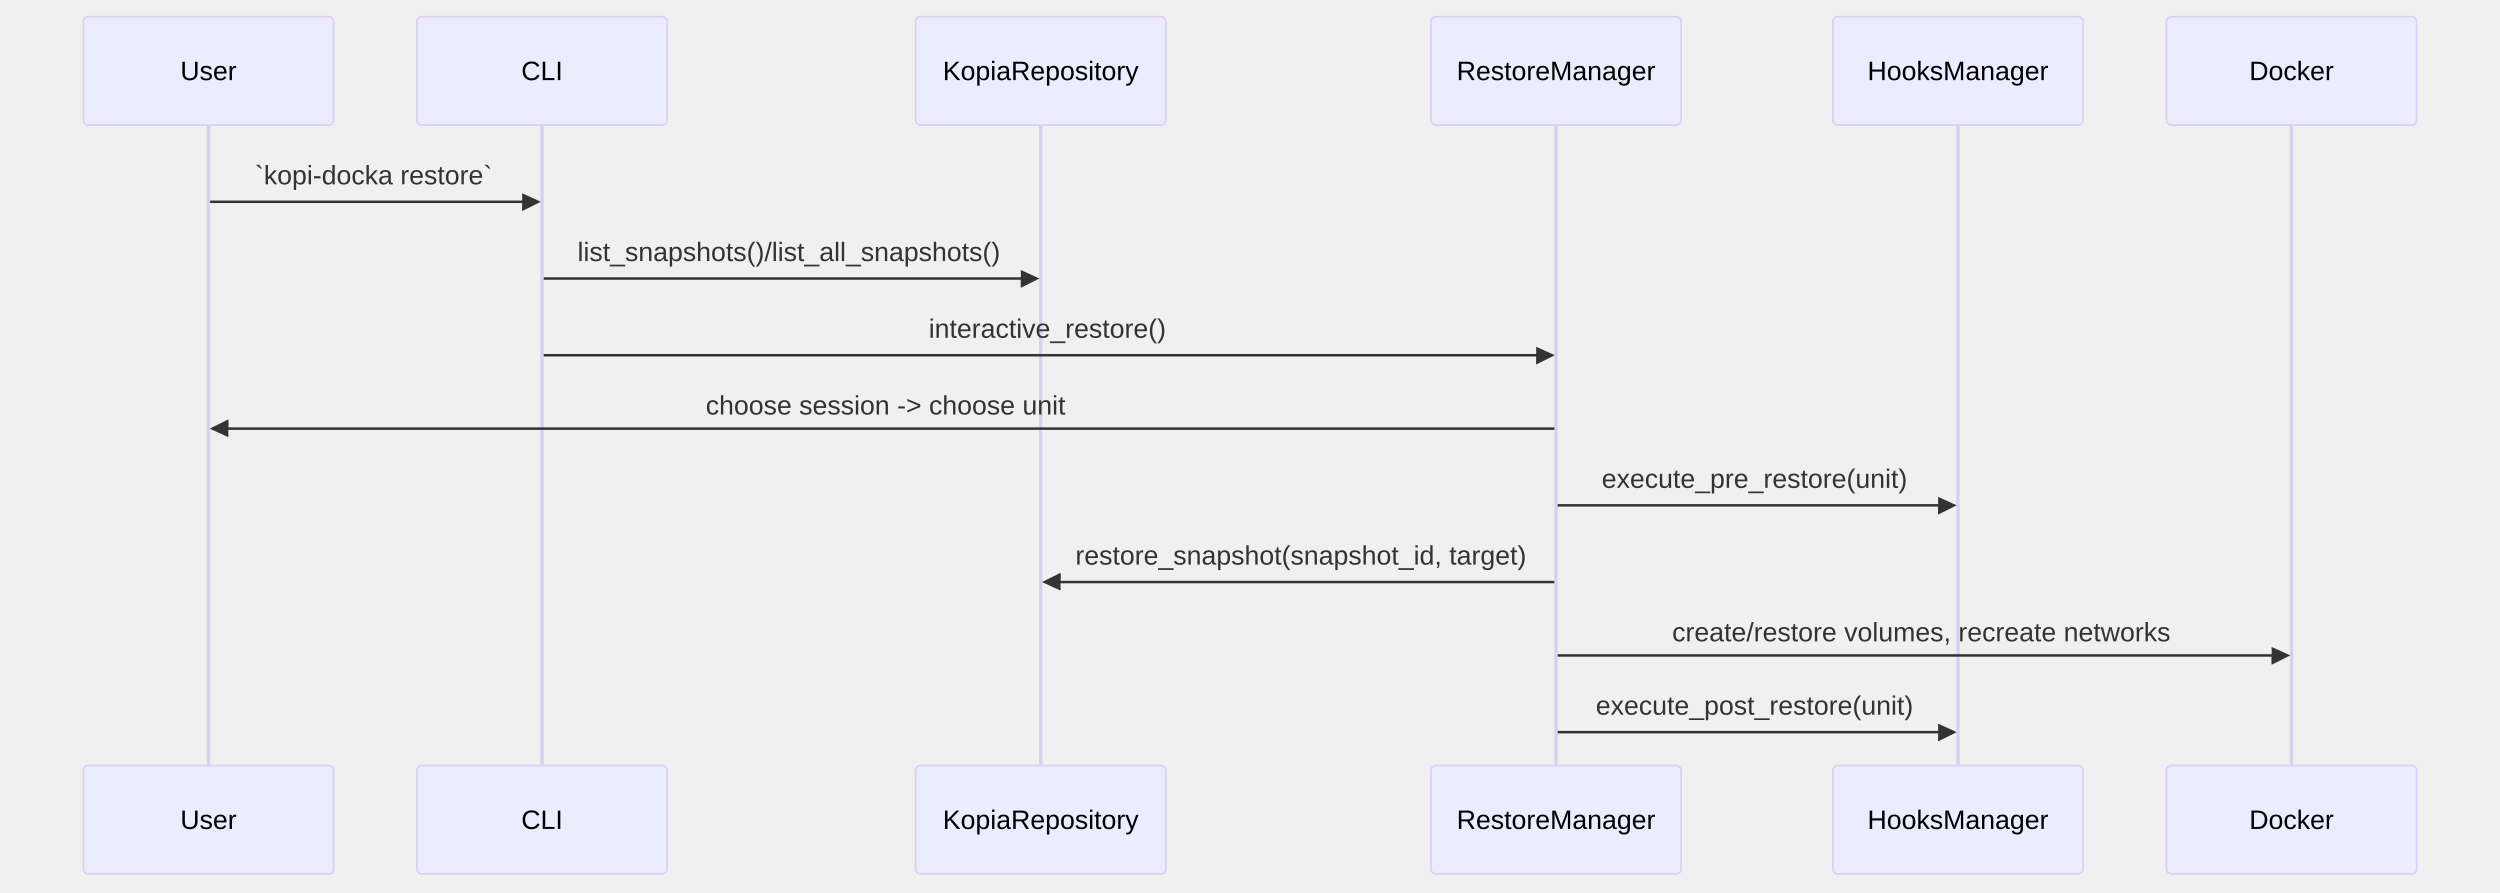
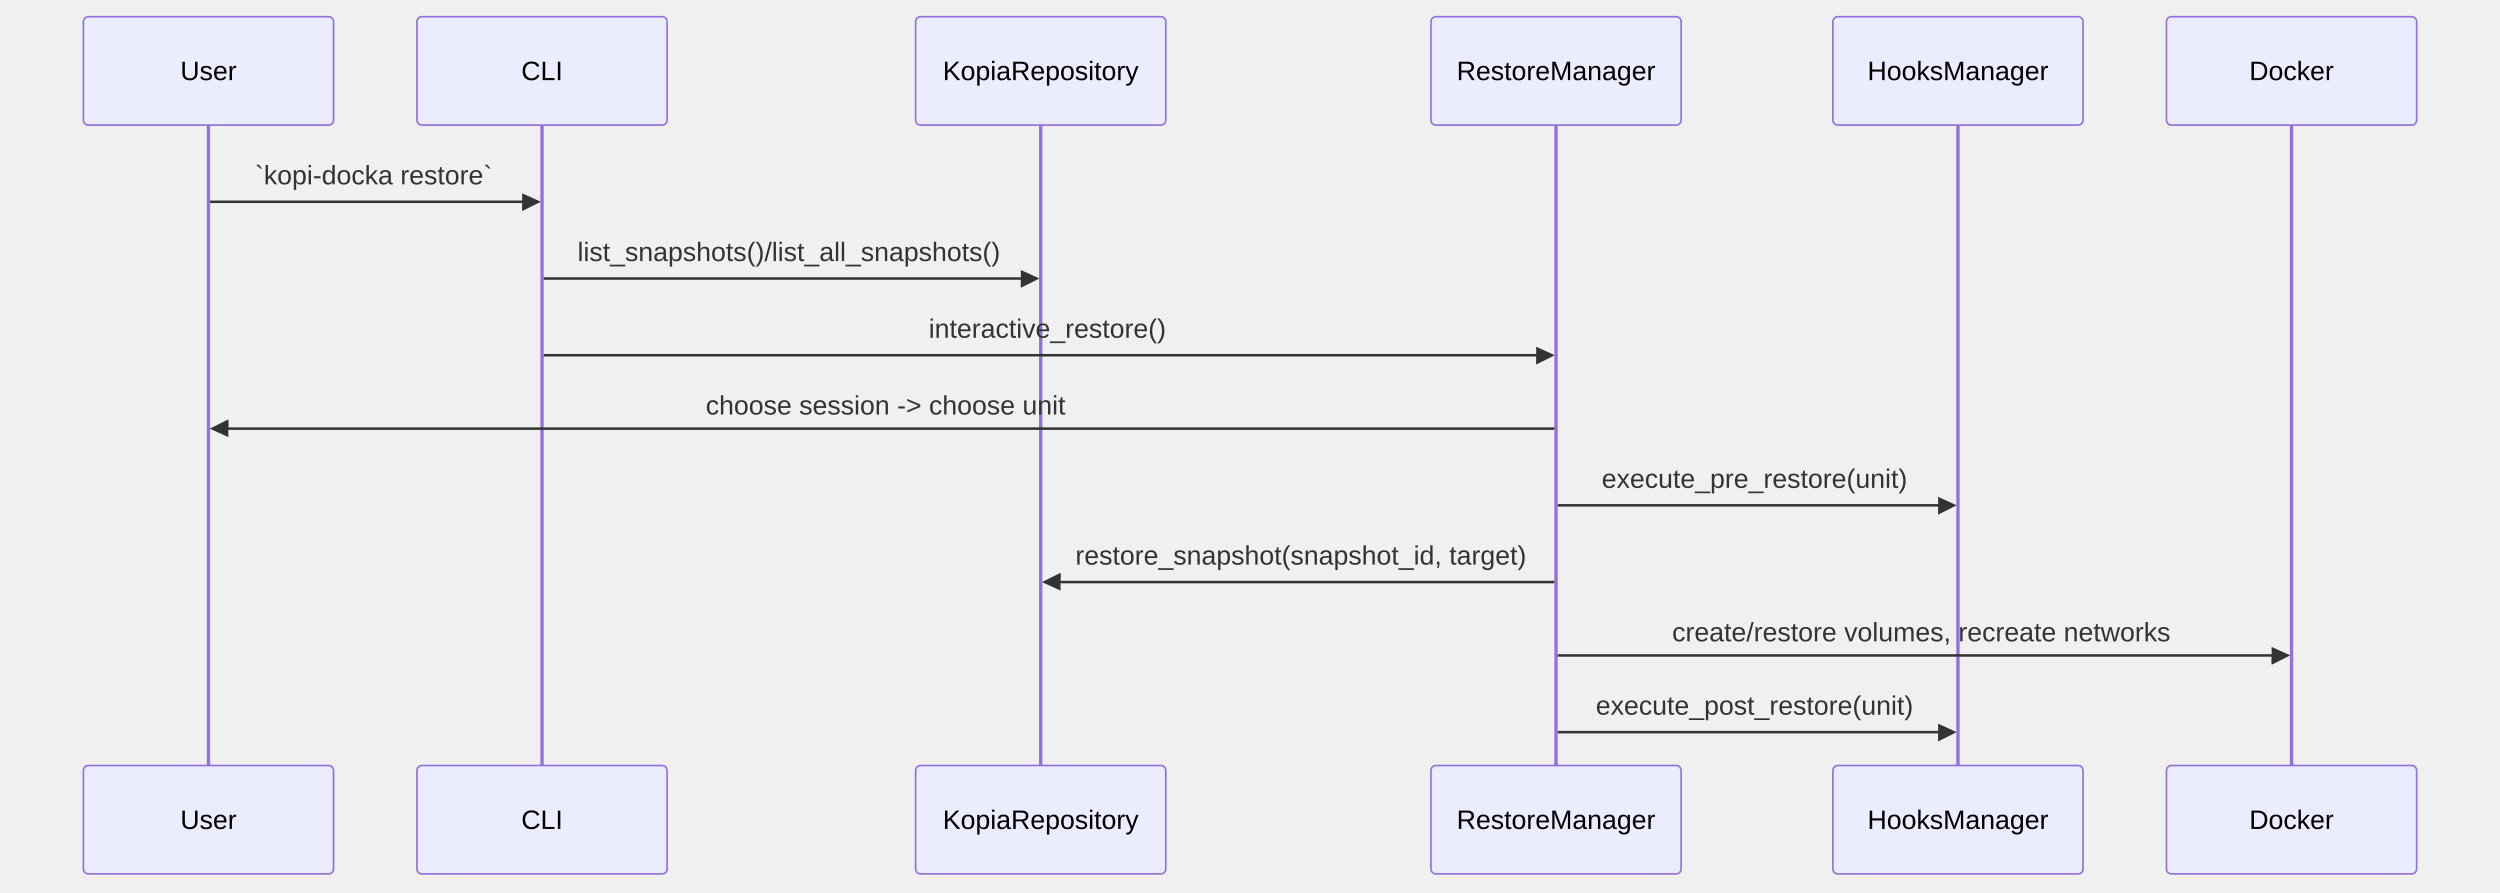
<svg xmlns="http://www.w3.org/2000/svg" id="my-svg" width="100%" style="max-width: 1499px; background-color: white;" viewBox="-50 -10 1499 535" role="graphics-document document" aria-roledescription="sequence">
  <g>
    <rect x="1249" y="449" fill="#eaeaea" stroke="#666" width="150" height="65" name="Docker" rx="3" ry="3" class="actor actor-bottom" />
    <text x="1324" y="481.5" dominant-baseline="central" alignment-baseline="central" class="actor actor-box" style="text-anchor: middle; font-size: 16px; font-weight: 400;">
      <tspan x="1324" dy="0">Docker</tspan>
    </text>
  </g>
  <g>
    <rect x="1049" y="449" fill="#eaeaea" stroke="#666" width="150" height="65" name="Hooks" rx="3" ry="3" class="actor actor-bottom" />
    <text x="1124" y="481.5" dominant-baseline="central" alignment-baseline="central" class="actor actor-box" style="text-anchor: middle; font-size: 16px; font-weight: 400;">
      <tspan x="1124" dy="0">HooksManager</tspan>
    </text>
  </g>
  <g>
    <rect x="808" y="449" fill="#eaeaea" stroke="#666" width="150" height="65" name="Restore" rx="3" ry="3" class="actor actor-bottom" />
    <text x="883" y="481.5" dominant-baseline="central" alignment-baseline="central" class="actor actor-box" style="text-anchor: middle; font-size: 16px; font-weight: 400;">
      <tspan x="883" dy="0">RestoreManager</tspan>
    </text>
  </g>
  <g>
    <rect x="499" y="449" fill="#eaeaea" stroke="#666" width="150" height="65" name="Repo" rx="3" ry="3" class="actor actor-bottom" />
    <text x="574" y="481.5" dominant-baseline="central" alignment-baseline="central" class="actor actor-box" style="text-anchor: middle; font-size: 16px; font-weight: 400;">
      <tspan x="574" dy="0">KopiaRepository</tspan>
    </text>
  </g>
  <g>
    <rect x="200" y="449" fill="#eaeaea" stroke="#666" width="150" height="65" name="CLI" rx="3" ry="3" class="actor actor-bottom" />
    <text x="275" y="481.5" dominant-baseline="central" alignment-baseline="central" class="actor actor-box" style="text-anchor: middle; font-size: 16px; font-weight: 400;">
      <tspan x="275" dy="0">CLI</tspan>
    </text>
  </g>
  <g>
    <rect x="0" y="449" fill="#eaeaea" stroke="#666" width="150" height="65" name="User" rx="3" ry="3" class="actor actor-bottom" />
    <text x="75" y="481.5" dominant-baseline="central" alignment-baseline="central" class="actor actor-box" style="text-anchor: middle; font-size: 16px; font-weight: 400;">
      <tspan x="75" dy="0">User</tspan>
    </text>
  </g>
  <g>
-     <line id="actor5" x1="1324" y1="65" x2="1324" y2="449" class="actor-line 200" stroke-width="0.5px" stroke="#999" name="Docker" />
-     <g id="root-5">
+     <line id="actor5" x1="1324" y1="65" x2="1324" y2="449" class="actor-line 200" stroke-width="0.5px" stroke="#999" name="Docker" data-et="life-line" data-id="Docker" />
+     <g id="root-5" data-et="participant" data-type="participant" data-id="Docker">
      <rect x="1249" y="0" fill="#eaeaea" stroke="#666" width="150" height="65" name="Docker" rx="3" ry="3" class="actor actor-top" />
      <text x="1324" y="32.5" dominant-baseline="central" alignment-baseline="central" class="actor actor-box" style="text-anchor: middle; font-size: 16px; font-weight: 400;">
        <tspan x="1324" dy="0">Docker</tspan>
      </text>
    </g>
  </g>
  <g>
-     <line id="actor4" x1="1124" y1="65" x2="1124" y2="449" class="actor-line 200" stroke-width="0.5px" stroke="#999" name="Hooks" />
-     <g id="root-4">
+     <line id="actor4" x1="1124" y1="65" x2="1124" y2="449" class="actor-line 200" stroke-width="0.5px" stroke="#999" name="Hooks" data-et="life-line" data-id="Hooks" />
+     <g id="root-4" data-et="participant" data-type="participant" data-id="Hooks">
      <rect x="1049" y="0" fill="#eaeaea" stroke="#666" width="150" height="65" name="Hooks" rx="3" ry="3" class="actor actor-top" />
      <text x="1124" y="32.5" dominant-baseline="central" alignment-baseline="central" class="actor actor-box" style="text-anchor: middle; font-size: 16px; font-weight: 400;">
        <tspan x="1124" dy="0">HooksManager</tspan>
      </text>
    </g>
  </g>
  <g>
-     <line id="actor3" x1="883" y1="65" x2="883" y2="449" class="actor-line 200" stroke-width="0.5px" stroke="#999" name="Restore" />
-     <g id="root-3">
+     <line id="actor3" x1="883" y1="65" x2="883" y2="449" class="actor-line 200" stroke-width="0.5px" stroke="#999" name="Restore" data-et="life-line" data-id="Restore" />
+     <g id="root-3" data-et="participant" data-type="participant" data-id="Restore">
      <rect x="808" y="0" fill="#eaeaea" stroke="#666" width="150" height="65" name="Restore" rx="3" ry="3" class="actor actor-top" />
      <text x="883" y="32.5" dominant-baseline="central" alignment-baseline="central" class="actor actor-box" style="text-anchor: middle; font-size: 16px; font-weight: 400;">
        <tspan x="883" dy="0">RestoreManager</tspan>
      </text>
    </g>
  </g>
  <g>
-     <line id="actor2" x1="574" y1="65" x2="574" y2="449" class="actor-line 200" stroke-width="0.5px" stroke="#999" name="Repo" />
-     <g id="root-2">
+     <line id="actor2" x1="574" y1="65" x2="574" y2="449" class="actor-line 200" stroke-width="0.5px" stroke="#999" name="Repo" data-et="life-line" data-id="Repo" />
+     <g id="root-2" data-et="participant" data-type="participant" data-id="Repo">
      <rect x="499" y="0" fill="#eaeaea" stroke="#666" width="150" height="65" name="Repo" rx="3" ry="3" class="actor actor-top" />
      <text x="574" y="32.5" dominant-baseline="central" alignment-baseline="central" class="actor actor-box" style="text-anchor: middle; font-size: 16px; font-weight: 400;">
        <tspan x="574" dy="0">KopiaRepository</tspan>
      </text>
    </g>
  </g>
  <g>
-     <line id="actor1" x1="275" y1="65" x2="275" y2="449" class="actor-line 200" stroke-width="0.5px" stroke="#999" name="CLI" />
-     <g id="root-1">
+     <line id="actor1" x1="275" y1="65" x2="275" y2="449" class="actor-line 200" stroke-width="0.5px" stroke="#999" name="CLI" data-et="life-line" data-id="CLI" />
+     <g id="root-1" data-et="participant" data-type="participant" data-id="CLI">
      <rect x="200" y="0" fill="#eaeaea" stroke="#666" width="150" height="65" name="CLI" rx="3" ry="3" class="actor actor-top" />
      <text x="275" y="32.5" dominant-baseline="central" alignment-baseline="central" class="actor actor-box" style="text-anchor: middle; font-size: 16px; font-weight: 400;">
        <tspan x="275" dy="0">CLI</tspan>
      </text>
    </g>
  </g>
  <g>
-     <line id="actor0" x1="75" y1="65" x2="75" y2="449" class="actor-line 200" stroke-width="0.5px" stroke="#999" name="User" />
-     <g id="root-0">
+     <line id="actor0" x1="75" y1="65" x2="75" y2="449" class="actor-line 200" stroke-width="0.5px" stroke="#999" name="User" data-et="life-line" data-id="User" />
+     <g id="root-0" data-et="participant" data-type="participant" data-id="User">
      <rect x="0" y="0" fill="#eaeaea" stroke="#666" width="150" height="65" name="User" rx="3" ry="3" class="actor actor-top" />
      <text x="75" y="32.5" dominant-baseline="central" alignment-baseline="central" class="actor actor-box" style="text-anchor: middle; font-size: 16px; font-weight: 400;">
        <tspan x="75" dy="0">User</tspan>
      </text>
    </g>
  </g>
-   <style>#my-svg{font-family:"trebuchet ms",verdana,arial,sans-serif;font-size:16px;fill:#333;}@keyframes edge-animation-frame{from{stroke-dashoffset:0;}}@keyframes dash{to{stroke-dashoffset:0;}}#my-svg .edge-animation-slow{stroke-dasharray:9,5!important;stroke-dashoffset:900;animation:dash 50s linear infinite;stroke-linecap:round;}#my-svg .edge-animation-fast{stroke-dasharray:9,5!important;stroke-dashoffset:900;animation:dash 20s linear infinite;stroke-linecap:round;}#my-svg .error-icon{fill:#552222;}#my-svg .error-text{fill:#552222;stroke:#552222;}#my-svg .edge-thickness-normal{stroke-width:1px;}#my-svg .edge-thickness-thick{stroke-width:3.5px;}#my-svg .edge-pattern-solid{stroke-dasharray:0;}#my-svg .edge-thickness-invisible{stroke-width:0;fill:none;}#my-svg .edge-pattern-dashed{stroke-dasharray:3;}#my-svg .edge-pattern-dotted{stroke-dasharray:2;}#my-svg .marker{fill:#333333;stroke:#333333;}#my-svg .marker.cross{stroke:#333333;}#my-svg svg{font-family:"trebuchet ms",verdana,arial,sans-serif;font-size:16px;}#my-svg p{margin:0;}#my-svg .actor{stroke:hsl(259.626, 59.777%, 87.902%);fill:#ECECFF;}#my-svg text.actor&gt;tspan{fill:black;stroke:none;}#my-svg .actor-line{stroke:hsl(259.626, 59.777%, 87.902%);}#my-svg .innerArc{stroke-width:1.5;stroke-dasharray:none;}#my-svg .messageLine0{stroke-width:1.5;stroke-dasharray:none;stroke:#333;}#my-svg .messageLine1{stroke-width:1.5;stroke-dasharray:2,2;stroke:#333;}#my-svg #arrowhead path{fill:#333;stroke:#333;}#my-svg .sequenceNumber{fill:white;}#my-svg #sequencenumber{fill:#333;}#my-svg #crosshead path{fill:#333;stroke:#333;}#my-svg .messageText{fill:#333;stroke:none;}#my-svg .labelBox{stroke:hsl(259.626, 59.777%, 87.902%);fill:#ECECFF;}#my-svg .labelText,#my-svg .labelText&gt;tspan{fill:black;stroke:none;}#my-svg .loopText,#my-svg .loopText&gt;tspan{fill:black;stroke:none;}#my-svg .loopLine{stroke-width:2px;stroke-dasharray:2,2;stroke:hsl(259.626, 59.777%, 87.902%);fill:hsl(259.626, 59.777%, 87.902%);}#my-svg .note{stroke:#aaaa33;fill:#fff5ad;}#my-svg .noteText,#my-svg .noteText&gt;tspan{fill:black;stroke:none;}#my-svg .activation0{fill:#f4f4f4;stroke:#666;}#my-svg .activation1{fill:#f4f4f4;stroke:#666;}#my-svg .activation2{fill:#f4f4f4;stroke:#666;}#my-svg .actorPopupMenu{position:absolute;}#my-svg .actorPopupMenuPanel{position:absolute;fill:#ECECFF;box-shadow:0px 8px 16px 0px rgba(0,0,0,0.2);filter:drop-shadow(3px 5px 2px rgb(0 0 0 / 0.4));}#my-svg .actor-man line{stroke:hsl(259.626, 59.777%, 87.902%);fill:#ECECFF;}#my-svg .actor-man circle,#my-svg line{stroke:hsl(259.626, 59.777%, 87.902%);fill:#ECECFF;stroke-width:2px;}#my-svg :root{--mermaid-font-family:"trebuchet ms",verdana,arial,sans-serif;}</style>
+   <style>#my-svg{font-family:"trebuchet ms",verdana,arial,sans-serif;font-size:16px;fill:#333;}@keyframes edge-animation-frame{from{stroke-dashoffset:0;}}@keyframes dash{to{stroke-dashoffset:0;}}#my-svg .edge-animation-slow{stroke-dasharray:9,5!important;stroke-dashoffset:900;animation:dash 50s linear infinite;stroke-linecap:round;}#my-svg .edge-animation-fast{stroke-dasharray:9,5!important;stroke-dashoffset:900;animation:dash 20s linear infinite;stroke-linecap:round;}#my-svg .error-icon{fill:#552222;}#my-svg .error-text{fill:#552222;stroke:#552222;}#my-svg .edge-thickness-normal{stroke-width:1px;}#my-svg .edge-thickness-thick{stroke-width:3.5px;}#my-svg .edge-pattern-solid{stroke-dasharray:0;}#my-svg .edge-thickness-invisible{stroke-width:0;fill:none;}#my-svg .edge-pattern-dashed{stroke-dasharray:3;}#my-svg .edge-pattern-dotted{stroke-dasharray:2;}#my-svg .marker{fill:#333333;stroke:#333333;}#my-svg .marker.cross{stroke:#333333;}#my-svg svg{font-family:"trebuchet ms",verdana,arial,sans-serif;font-size:16px;}#my-svg p{margin:0;}#my-svg .actor{stroke:#9370DB;fill:#ECECFF;stroke-width:1;}#my-svg rect.actor.outer-path[data-look="neo"]{filter:drop-shadow(1px 2px 2px rgba(185, 185, 185, 1));}#my-svg rect.note[data-look="neo"]{stroke:#aaaa33;fill:#fff5ad;filter:drop-shadow(1px 2px 2px rgba(185, 185, 185, 1));}#my-svg text.actor&gt;tspan{fill:black;stroke:none;}#my-svg .actor-line{stroke:#9370DB;}#my-svg .innerArc{stroke-width:1.5;stroke-dasharray:none;}#my-svg .messageLine0{stroke-width:1.5;stroke-dasharray:none;stroke:#333;}#my-svg .messageLine1{stroke-width:1.5;stroke-dasharray:2,2;stroke:#333;}#my-svg [id$="-arrowhead"] path{fill:#333;stroke:#333;}#my-svg .sequenceNumber{fill:white;}#my-svg [id$="-sequencenumber"]{fill:#333;}#my-svg [id$="-crosshead"] path{fill:#333;stroke:#333;}#my-svg .messageText{fill:#333;stroke:none;}#my-svg .labelBox{stroke:#9370DB;fill:#ECECFF;filter:none;}#my-svg .labelText,#my-svg .labelText&gt;tspan{fill:black;stroke:none;}#my-svg .loopText,#my-svg .loopText&gt;tspan{fill:black;stroke:none;}#my-svg .loopLine{stroke-width:2px;stroke-dasharray:2,2;stroke:#9370DB;fill:#9370DB;}#my-svg .note{stroke:#aaaa33;fill:#fff5ad;}#my-svg .noteText,#my-svg .noteText&gt;tspan{fill:black;stroke:none;font-weight:normal;}#my-svg .activation0{fill:#f4f4f4;stroke:#666;}#my-svg .activation1{fill:#f4f4f4;stroke:#666;}#my-svg .activation2{fill:#f4f4f4;stroke:#666;}#my-svg .actorPopupMenu{position:absolute;}#my-svg .actorPopupMenuPanel{position:absolute;fill:#ECECFF;box-shadow:0px 8px 16px 0px rgba(0,0,0,0.2);filter:drop-shadow(3px 5px 2px rgb(0 0 0 / 0.4));}#my-svg .actor-man circle,#my-svg line{fill:#ECECFF;stroke-width:2px;}#my-svg g rect.rect{filter:drop-shadow(1px 2px 2px rgba(185, 185, 185, 1));stroke:#9370DB;}#my-svg .node .neo-node{stroke:#9370DB;}#my-svg [data-look="neo"].node rect,#my-svg [data-look="neo"].cluster rect,#my-svg [data-look="neo"].node polygon{stroke:#9370DB;filter:drop-shadow(1px 2px 2px rgba(185, 185, 185, 1));}#my-svg [data-look="neo"].node path{stroke:#9370DB;stroke-width:1px;}#my-svg [data-look="neo"].node .outer-path{filter:drop-shadow(1px 2px 2px rgba(185, 185, 185, 1));}#my-svg [data-look="neo"].node .neo-line path{stroke:#9370DB;filter:none;}#my-svg [data-look="neo"].node circle{stroke:#9370DB;filter:drop-shadow(1px 2px 2px rgba(185, 185, 185, 1));}#my-svg [data-look="neo"].node circle .state-start{fill:#000000;}#my-svg [data-look="neo"].icon-shape .icon{fill:#9370DB;filter:drop-shadow(1px 2px 2px rgba(185, 185, 185, 1));}#my-svg [data-look="neo"].icon-shape .icon-neo path{stroke:#9370DB;filter:drop-shadow(1px 2px 2px rgba(185, 185, 185, 1));}#my-svg :root{--mermaid-font-family:"trebuchet ms",verdana,arial,sans-serif;}</style>
  <g />
  <defs>
-     <symbol id="computer" width="24" height="24">
+     <symbol id="my-svg-computer" width="24" height="24">
      <path transform="scale(.5)" d="M2 2v13h20v-13h-20zm18 11h-16v-9h16v9zm-10.228 6l.466-1h3.524l.467 1h-4.457zm14.228 3h-24l2-6h2.104l-1.33 4h18.45l-1.297-4h2.073l2 6zm-5-10h-14v-7h14v7z" />
    </symbol>
  </defs>
  <defs>
-     <symbol id="database" fill-rule="evenodd" clip-rule="evenodd">
+     <symbol id="my-svg-database" fill-rule="evenodd" clip-rule="evenodd">
      <path transform="scale(.5)" d="M12.258.001l.256.004.255.005.253.008.251.01.249.012.247.015.246.016.242.019.241.02.239.023.236.024.233.027.231.028.229.031.225.032.223.034.22.036.217.038.214.04.211.041.208.043.205.045.201.046.198.048.194.05.191.051.187.053.183.054.18.056.175.057.172.059.168.06.163.061.16.063.155.064.15.066.074.033.073.033.071.034.07.034.069.035.068.035.067.035.066.035.064.036.064.036.062.036.06.036.06.037.058.037.058.037.055.038.055.038.053.038.052.038.051.039.05.039.048.039.047.039.045.04.044.04.043.04.041.04.04.041.039.041.037.041.036.041.034.041.033.042.032.042.03.042.029.042.027.042.026.043.024.043.023.043.021.043.02.043.018.044.017.043.015.044.013.044.012.044.011.045.009.044.007.045.006.045.004.045.002.045.001.045v17l-.001.045-.002.045-.004.045-.006.045-.007.045-.009.044-.011.045-.012.044-.013.044-.015.044-.017.043-.018.044-.02.043-.021.043-.023.043-.024.043-.026.043-.027.042-.029.042-.03.042-.032.042-.033.042-.034.041-.036.041-.037.041-.039.041-.04.041-.041.04-.043.04-.044.04-.045.04-.047.039-.048.039-.05.039-.051.039-.052.038-.053.038-.055.038-.055.038-.058.037-.058.037-.06.037-.06.036-.062.036-.064.036-.064.036-.066.035-.067.035-.068.035-.069.035-.07.034-.071.034-.073.033-.074.033-.15.066-.155.064-.16.063-.163.061-.168.06-.172.059-.175.057-.18.056-.183.054-.187.053-.191.051-.194.05-.198.048-.201.046-.205.045-.208.043-.211.041-.214.04-.217.038-.22.036-.223.034-.225.032-.229.031-.231.028-.233.027-.236.024-.239.023-.241.02-.242.019-.246.016-.247.015-.249.012-.251.01-.253.008-.255.005-.256.004-.258.001-.258-.001-.256-.004-.255-.005-.253-.008-.251-.01-.249-.012-.247-.015-.245-.016-.243-.019-.241-.02-.238-.023-.236-.024-.234-.027-.231-.028-.228-.031-.226-.032-.223-.034-.22-.036-.217-.038-.214-.04-.211-.041-.208-.043-.204-.045-.201-.046-.198-.048-.195-.05-.19-.051-.187-.053-.184-.054-.179-.056-.176-.057-.172-.059-.167-.06-.164-.061-.159-.063-.155-.064-.151-.066-.074-.033-.072-.033-.072-.034-.07-.034-.069-.035-.068-.035-.067-.035-.066-.035-.064-.036-.063-.036-.062-.036-.061-.036-.06-.037-.058-.037-.057-.037-.056-.038-.055-.038-.053-.038-.052-.038-.051-.039-.049-.039-.049-.039-.046-.039-.046-.04-.044-.04-.043-.04-.041-.04-.04-.041-.039-.041-.037-.041-.036-.041-.034-.041-.033-.042-.032-.042-.03-.042-.029-.042-.027-.042-.026-.043-.024-.043-.023-.043-.021-.043-.02-.043-.018-.044-.017-.043-.015-.044-.013-.044-.012-.044-.011-.045-.009-.044-.007-.045-.006-.045-.004-.045-.002-.045-.001-.045v-17l.001-.045.002-.045.004-.045.006-.045.007-.045.009-.044.011-.045.012-.044.013-.044.015-.044.017-.043.018-.044.02-.043.021-.043.023-.043.024-.043.026-.043.027-.042.029-.042.03-.042.032-.042.033-.042.034-.041.036-.041.037-.041.039-.041.04-.041.041-.04.043-.04.044-.04.046-.04.046-.039.049-.039.049-.039.051-.039.052-.038.053-.038.055-.038.056-.038.057-.037.058-.037.06-.037.061-.036.062-.036.063-.036.064-.036.066-.035.067-.035.068-.035.069-.035.07-.034.072-.034.072-.033.074-.033.151-.066.155-.064.159-.063.164-.061.167-.06.172-.059.176-.057.179-.056.184-.054.187-.053.19-.051.195-.05.198-.048.201-.046.204-.045.208-.043.211-.041.214-.04.217-.038.22-.036.223-.034.226-.032.228-.031.231-.028.234-.027.236-.024.238-.023.241-.02.243-.019.245-.016.247-.015.249-.012.251-.01.253-.008.255-.005.256-.004.258-.001.258.001zm-9.258 20.499v.01l.001.021.003.021.004.022.005.021.006.022.007.022.009.023.01.022.011.023.012.023.013.023.015.023.016.024.017.023.018.024.019.024.021.024.022.025.023.024.024.025.052.049.056.05.061.051.066.051.07.051.075.051.079.052.084.052.088.052.092.052.097.052.102.051.105.052.11.052.114.051.119.051.123.051.127.05.131.05.135.05.139.048.144.049.147.047.152.047.155.047.16.045.163.045.167.043.171.043.176.041.178.041.183.039.187.039.19.037.194.035.197.035.202.033.204.031.209.03.212.029.216.027.219.025.222.024.226.021.23.02.233.018.236.016.24.015.243.012.246.01.249.008.253.005.256.004.259.001.26-.001.257-.004.254-.005.25-.008.247-.011.244-.012.241-.014.237-.016.233-.018.231-.021.226-.021.224-.024.22-.026.216-.027.212-.028.21-.031.205-.031.202-.034.198-.034.194-.036.191-.037.187-.039.183-.04.179-.04.175-.042.172-.043.168-.044.163-.045.16-.046.155-.046.152-.047.148-.048.143-.049.139-.049.136-.05.131-.05.126-.05.123-.051.118-.052.114-.051.11-.052.106-.052.101-.052.096-.052.092-.052.088-.053.083-.051.079-.052.074-.052.07-.051.065-.051.06-.051.056-.05.051-.05.023-.024.023-.025.021-.024.02-.024.019-.024.018-.024.017-.024.015-.023.014-.024.013-.023.012-.023.01-.023.01-.022.008-.022.006-.022.006-.022.004-.022.004-.021.001-.021.001-.021v-4.127l-.077.055-.08.053-.083.054-.085.053-.087.052-.09.052-.093.051-.095.05-.097.05-.1.049-.102.049-.105.048-.106.047-.109.047-.111.046-.114.045-.115.045-.118.044-.12.043-.122.042-.124.042-.126.041-.128.04-.13.04-.132.038-.134.038-.135.037-.138.037-.139.035-.142.035-.143.034-.144.033-.147.032-.148.031-.15.03-.151.03-.153.029-.154.027-.156.027-.158.026-.159.025-.161.024-.162.023-.163.022-.165.021-.166.02-.167.019-.169.018-.169.017-.171.016-.173.015-.173.014-.175.013-.175.012-.177.011-.178.01-.179.008-.179.008-.181.006-.182.005-.182.004-.184.003-.184.002h-.37l-.184-.002-.184-.003-.182-.004-.182-.005-.181-.006-.179-.008-.179-.008-.178-.01-.176-.011-.176-.012-.175-.013-.173-.014-.172-.015-.171-.016-.17-.017-.169-.018-.167-.019-.166-.02-.165-.021-.163-.022-.162-.023-.161-.024-.159-.025-.157-.026-.156-.027-.155-.027-.153-.029-.151-.03-.15-.03-.148-.031-.146-.032-.145-.033-.143-.034-.141-.035-.14-.035-.137-.037-.136-.037-.134-.038-.132-.038-.13-.04-.128-.04-.126-.041-.124-.042-.122-.042-.12-.044-.117-.043-.116-.045-.113-.045-.112-.046-.109-.047-.106-.047-.105-.048-.102-.049-.1-.049-.097-.05-.095-.05-.093-.052-.09-.051-.087-.052-.085-.053-.083-.054-.08-.054-.077-.054v4.127zm0-5.654v.011l.001.021.003.021.004.021.005.022.006.022.007.022.009.022.01.022.011.023.012.023.013.023.015.024.016.023.017.024.018.024.019.024.021.024.022.024.023.025.024.024.052.05.056.05.061.05.066.051.07.051.075.052.079.051.084.052.088.052.092.052.097.052.102.052.105.052.11.051.114.051.119.052.123.05.127.051.131.05.135.049.139.049.144.048.147.048.152.047.155.046.16.045.163.045.167.044.171.042.176.042.178.04.183.04.187.038.19.037.194.036.197.034.202.033.204.032.209.03.212.028.216.027.219.025.222.024.226.022.23.02.233.018.236.016.24.014.243.012.246.01.249.008.253.006.256.003.259.001.26-.001.257-.003.254-.006.25-.008.247-.01.244-.012.241-.015.237-.016.233-.018.231-.02.226-.022.224-.024.22-.025.216-.027.212-.029.21-.03.205-.032.202-.033.198-.035.194-.036.191-.037.187-.039.183-.039.179-.041.175-.042.172-.043.168-.044.163-.045.16-.045.155-.047.152-.047.148-.048.143-.048.139-.05.136-.049.131-.05.126-.051.123-.051.118-.051.114-.052.11-.052.106-.052.101-.052.096-.052.092-.052.088-.052.083-.052.079-.052.074-.051.07-.052.065-.051.06-.05.056-.051.051-.049.023-.025.023-.024.021-.025.02-.024.019-.024.018-.024.017-.024.015-.023.014-.023.013-.024.012-.022.01-.023.01-.023.008-.022.006-.022.006-.022.004-.021.004-.022.001-.021.001-.021v-4.139l-.077.054-.08.054-.083.054-.085.052-.087.053-.09.051-.093.051-.095.051-.097.05-.1.049-.102.049-.105.048-.106.047-.109.047-.111.046-.114.045-.115.044-.118.044-.12.044-.122.042-.124.042-.126.041-.128.04-.13.039-.132.039-.134.038-.135.037-.138.036-.139.036-.142.035-.143.033-.144.033-.147.033-.148.031-.15.03-.151.03-.153.028-.154.028-.156.027-.158.026-.159.025-.161.024-.162.023-.163.022-.165.021-.166.02-.167.019-.169.018-.169.017-.171.016-.173.015-.173.014-.175.013-.175.012-.177.011-.178.009-.179.009-.179.007-.181.007-.182.005-.182.004-.184.003-.184.002h-.37l-.184-.002-.184-.003-.182-.004-.182-.005-.181-.007-.179-.007-.179-.009-.178-.009-.176-.011-.176-.012-.175-.013-.173-.014-.172-.015-.171-.016-.17-.017-.169-.018-.167-.019-.166-.02-.165-.021-.163-.022-.162-.023-.161-.024-.159-.025-.157-.026-.156-.027-.155-.028-.153-.028-.151-.03-.15-.03-.148-.031-.146-.033-.145-.033-.143-.033-.141-.035-.14-.036-.137-.036-.136-.037-.134-.038-.132-.039-.13-.039-.128-.04-.126-.041-.124-.042-.122-.043-.12-.043-.117-.044-.116-.044-.113-.046-.112-.046-.109-.046-.106-.047-.105-.048-.102-.049-.1-.049-.097-.05-.095-.051-.093-.051-.09-.051-.087-.053-.085-.052-.083-.054-.08-.054-.077-.054v4.139zm0-5.666v.011l.001.02.003.022.004.021.005.022.006.021.007.022.009.023.01.022.011.023.012.023.013.023.015.023.016.024.017.024.018.023.019.024.021.025.022.024.023.024.024.025.052.05.056.05.061.05.066.051.07.051.075.052.079.051.084.052.088.052.092.052.097.052.102.052.105.051.11.052.114.051.119.051.123.051.127.05.131.05.135.05.139.049.144.048.147.048.152.047.155.046.16.045.163.045.167.043.171.043.176.042.178.04.183.04.187.038.19.037.194.036.197.034.202.033.204.032.209.03.212.028.216.027.219.025.222.024.226.021.23.02.233.018.236.017.24.014.243.012.246.01.249.008.253.006.256.003.259.001.26-.001.257-.003.254-.006.25-.008.247-.01.244-.013.241-.014.237-.016.233-.018.231-.02.226-.022.224-.024.22-.025.216-.027.212-.029.21-.03.205-.032.202-.033.198-.035.194-.036.191-.037.187-.039.183-.039.179-.041.175-.042.172-.043.168-.044.163-.045.16-.045.155-.047.152-.047.148-.048.143-.049.139-.049.136-.049.131-.051.126-.05.123-.051.118-.052.114-.051.11-.052.106-.052.101-.052.096-.052.092-.052.088-.052.083-.052.079-.052.074-.052.07-.051.065-.051.06-.051.056-.05.051-.049.023-.025.023-.025.021-.024.02-.024.019-.024.018-.024.017-.024.015-.023.014-.024.013-.023.012-.023.01-.022.01-.023.008-.022.006-.022.006-.022.004-.022.004-.021.001-.021.001-.021v-4.153l-.077.054-.08.054-.083.053-.085.053-.087.053-.09.051-.093.051-.095.051-.097.05-.1.049-.102.048-.105.048-.106.048-.109.046-.111.046-.114.046-.115.044-.118.044-.12.043-.122.043-.124.042-.126.041-.128.04-.13.039-.132.039-.134.038-.135.037-.138.036-.139.036-.142.034-.143.034-.144.033-.147.032-.148.032-.15.03-.151.03-.153.028-.154.028-.156.027-.158.026-.159.024-.161.024-.162.023-.163.023-.165.021-.166.02-.167.019-.169.018-.169.017-.171.016-.173.015-.173.014-.175.013-.175.012-.177.01-.178.01-.179.009-.179.007-.181.006-.182.006-.182.004-.184.003-.184.001-.185.001-.185-.001-.184-.001-.184-.003-.182-.004-.182-.006-.181-.006-.179-.007-.179-.009-.178-.01-.176-.01-.176-.012-.175-.013-.173-.014-.172-.015-.171-.016-.17-.017-.169-.018-.167-.019-.166-.02-.165-.021-.163-.023-.162-.023-.161-.024-.159-.024-.157-.026-.156-.027-.155-.028-.153-.028-.151-.03-.15-.03-.148-.032-.146-.032-.145-.033-.143-.034-.141-.034-.14-.036-.137-.036-.136-.037-.134-.038-.132-.039-.13-.039-.128-.041-.126-.041-.124-.041-.122-.043-.12-.043-.117-.044-.116-.044-.113-.046-.112-.046-.109-.046-.106-.048-.105-.048-.102-.048-.1-.05-.097-.049-.095-.051-.093-.051-.09-.052-.087-.052-.085-.053-.083-.053-.08-.054-.077-.054v4.153zm8.74-8.179l-.257.004-.254.005-.25.008-.247.011-.244.012-.241.014-.237.016-.233.018-.231.021-.226.022-.224.023-.22.026-.216.027-.212.028-.21.031-.205.032-.202.033-.198.034-.194.036-.191.038-.187.038-.183.04-.179.041-.175.042-.172.043-.168.043-.163.045-.16.046-.155.046-.152.048-.148.048-.143.048-.139.049-.136.05-.131.05-.126.051-.123.051-.118.051-.114.052-.11.052-.106.052-.101.052-.096.052-.092.052-.088.052-.083.052-.079.052-.074.051-.07.052-.065.051-.06.05-.056.05-.051.05-.023.025-.023.024-.021.024-.02.025-.019.024-.018.024-.017.023-.015.024-.014.023-.013.023-.012.023-.01.023-.01.022-.008.022-.006.023-.006.021-.004.022-.004.021-.001.021-.001.021.001.021.001.021.004.021.004.022.006.021.006.023.008.022.01.022.01.023.012.023.013.023.014.023.015.024.017.023.018.024.019.024.02.025.021.024.023.024.023.025.051.05.056.05.06.05.065.051.07.052.074.051.079.052.083.052.088.052.092.052.096.052.101.052.106.052.11.052.114.052.118.051.123.051.126.051.131.05.136.05.139.049.143.048.148.048.152.048.155.046.16.046.163.045.168.043.172.043.175.042.179.041.183.04.187.038.191.038.194.036.198.034.202.033.205.032.21.031.212.028.216.027.22.026.224.023.226.022.231.021.233.018.237.016.241.014.244.012.247.011.25.008.254.005.257.004.26.001.26-.001.257-.004.254-.005.25-.008.247-.011.244-.012.241-.014.237-.016.233-.018.231-.021.226-.022.224-.023.22-.026.216-.027.212-.028.21-.031.205-.032.202-.033.198-.034.194-.036.191-.038.187-.038.183-.04.179-.041.175-.042.172-.043.168-.043.163-.045.16-.046.155-.046.152-.048.148-.048.143-.048.139-.049.136-.05.131-.05.126-.051.123-.051.118-.051.114-.052.11-.052.106-.052.101-.052.096-.052.092-.052.088-.052.083-.052.079-.052.074-.051.07-.052.065-.051.06-.05.056-.05.051-.05.023-.025.023-.024.021-.024.02-.025.019-.024.018-.024.017-.023.015-.024.014-.023.013-.023.012-.023.01-.023.01-.022.008-.022.006-.023.006-.021.004-.022.004-.021.001-.021.001-.021-.001-.021-.001-.021-.004-.021-.004-.022-.006-.021-.006-.023-.008-.022-.01-.022-.01-.023-.012-.023-.013-.023-.014-.023-.015-.024-.017-.023-.018-.024-.019-.024-.02-.025-.021-.024-.023-.024-.023-.025-.051-.05-.056-.05-.06-.05-.065-.051-.07-.052-.074-.051-.079-.052-.083-.052-.088-.052-.092-.052-.096-.052-.101-.052-.106-.052-.11-.052-.114-.052-.118-.051-.123-.051-.126-.051-.131-.05-.136-.05-.139-.049-.143-.048-.148-.048-.152-.048-.155-.046-.16-.046-.163-.045-.168-.043-.172-.043-.175-.042-.179-.041-.183-.04-.187-.038-.191-.038-.194-.036-.198-.034-.202-.033-.205-.032-.21-.031-.212-.028-.216-.027-.22-.026-.224-.023-.226-.022-.231-.021-.233-.018-.237-.016-.241-.014-.244-.012-.247-.011-.25-.008-.254-.005-.257-.004-.26-.001-.26.001z" />
    </symbol>
  </defs>
  <defs>
-     <symbol id="clock" width="24" height="24">
+     <symbol id="my-svg-clock" width="24" height="24">
      <path transform="scale(.5)" d="M12 2c5.514 0 10 4.486 10 10s-4.486 10-10 10-10-4.486-10-10 4.486-10 10-10zm0-2c-6.627 0-12 5.373-12 12s5.373 12 12 12 12-5.373 12-12-5.373-12-12-12zm5.848 12.459c.202.038.202.333.001.372-1.907.361-6.045 1.111-6.547 1.111-.719 0-1.301-.582-1.301-1.301 0-.512.77-5.447 1.125-7.445.034-.192.312-.181.343.014l.985 6.238 5.394 1.011z" />
    </symbol>
  </defs>
  <defs>
-     <marker id="arrowhead" refX="7.9" refY="5" markerUnits="userSpaceOnUse" markerWidth="12" markerHeight="12" orient="auto-start-reverse">
+     <marker id="my-svg-arrowhead" refX="7.9" refY="5" markerUnits="userSpaceOnUse" markerWidth="12" markerHeight="12" orient="auto-start-reverse">
      <path d="M -1 0 L 10 5 L 0 10 z" />
    </marker>
  </defs>
  <defs>
-     <marker id="crosshead" markerWidth="15" markerHeight="8" orient="auto" refX="4" refY="4.5">
+     <marker id="my-svg-crosshead" markerWidth="15" markerHeight="8" orient="auto" refX="4" refY="4.5">
      <path fill="none" stroke="#000000" stroke-width="1pt" d="M 1,2 L 6,7 M 6,2 L 1,7" style="stroke-dasharray: 0, 0;" />
    </marker>
  </defs>
  <defs>
-     <marker id="filled-head" refX="15.5" refY="7" markerWidth="20" markerHeight="28" orient="auto">
+     <marker id="my-svg-filled-head" refX="15.5" refY="7" markerWidth="20" markerHeight="28" orient="auto">
      <path d="M 18,7 L9,13 L14,7 L9,1 Z" />
    </marker>
  </defs>
  <defs>
-     <marker id="sequencenumber" refX="15" refY="15" markerWidth="60" markerHeight="40" orient="auto">
+     <marker id="my-svg-sequencenumber" refX="15" refY="15" markerWidth="60" markerHeight="40" orient="auto">
      <circle cx="15" cy="15" r="6" />
    </marker>
  </defs>
  <defs>
-     <marker id="solidTopArrowHead" refX="7.9" refY="7.25" markerUnits="userSpaceOnUse" markerWidth="12" markerHeight="12" orient="auto-start-reverse">
+     <marker id="my-svg-solidTopArrowHead" refX="7.9" refY="7.25" markerUnits="userSpaceOnUse" markerWidth="12" markerHeight="12" orient="auto-start-reverse">
      <path d="M 0 0 L 10 8 L 0 8 z" />
    </marker>
  </defs>
  <defs>
-     <marker id="solidBottomArrowHead" refX="7.9" refY="0.75" markerUnits="userSpaceOnUse" markerWidth="12" markerHeight="12" orient="auto-start-reverse">
+     <marker id="my-svg-solidBottomArrowHead" refX="7.9" refY="0.75" markerUnits="userSpaceOnUse" markerWidth="12" markerHeight="12" orient="auto-start-reverse">
      <path d="M 0 0 L 10 0 L 0 8 z" />
    </marker>
  </defs>
  <defs>
-     <marker id="stickTopArrowHead" refX="7.5" refY="7" markerUnits="userSpaceOnUse" markerWidth="12" markerHeight="12" orient="auto-start-reverse">
+     <marker id="my-svg-stickTopArrowHead" refX="7.5" refY="7" markerUnits="userSpaceOnUse" markerWidth="12" markerHeight="12" orient="auto-start-reverse">
      <path d="M 0 0 L 7 7" stroke="black" stroke-width="1.5" fill="none" />
    </marker>
  </defs>
  <defs>
-     <marker id="stickBottomArrowHead" refX="7.5" refY="0" markerUnits="userSpaceOnUse" markerWidth="12" markerHeight="12" orient="auto-start-reverse">
+     <marker id="my-svg-stickBottomArrowHead" refX="7.5" refY="0" markerUnits="userSpaceOnUse" markerWidth="12" markerHeight="12" orient="auto-start-reverse">
      <path d="M 0 7 L 7 0" stroke="black" stroke-width="1.5" fill="none" />
    </marker>
  </defs>
  <text x="174" y="80" text-anchor="middle" dominant-baseline="middle" alignment-baseline="middle" class="messageText" dy="1em" style="font-size: 16px; font-weight: 400;">`kopi-docka restore`</text>
-   <line x1="76" y1="111" x2="271" y2="111" class="messageLine0" stroke-width="2" stroke="none" marker-end="url(#arrowhead)" style="fill: none;" />
+   <line x1="76" y1="111" x2="271" y2="111" class="messageLine0" data-et="message" data-id="i0" data-from="User" data-to="CLI" stroke-width="2" stroke="none" marker-end="url(#my-svg-arrowhead)" style="fill: none;" />
  <text x="423" y="126" text-anchor="middle" dominant-baseline="middle" alignment-baseline="middle" class="messageText" dy="1em" style="font-size: 16px; font-weight: 400;">list_snapshots()/list_all_snapshots()</text>
-   <line x1="276" y1="157" x2="570" y2="157" class="messageLine0" stroke-width="2" stroke="none" marker-end="url(#arrowhead)" style="fill: none;" />
+   <line x1="276" y1="157" x2="570" y2="157" class="messageLine0" data-et="message" data-id="i1" data-from="CLI" data-to="Repo" stroke-width="2" stroke="none" marker-end="url(#my-svg-arrowhead)" style="fill: none;" />
  <text x="578" y="172" text-anchor="middle" dominant-baseline="middle" alignment-baseline="middle" class="messageText" dy="1em" style="font-size: 16px; font-weight: 400;">interactive_restore()</text>
-   <line x1="276" y1="203" x2="879" y2="203" class="messageLine0" stroke-width="2" stroke="none" marker-end="url(#arrowhead)" style="fill: none;" />
+   <line x1="276" y1="203" x2="879" y2="203" class="messageLine0" data-et="message" data-id="i2" data-from="CLI" data-to="Restore" stroke-width="2" stroke="none" marker-end="url(#my-svg-arrowhead)" style="fill: none;" />
  <text x="481" y="218" text-anchor="middle" dominant-baseline="middle" alignment-baseline="middle" class="messageText" dy="1em" style="font-size: 16px; font-weight: 400;">choose session -&gt; choose unit</text>
-   <line x1="882" y1="247" x2="79" y2="247" class="messageLine0" stroke-width="2" stroke="none" marker-end="url(#arrowhead)" style="fill: none;" />
+   <line x1="882" y1="247" x2="79" y2="247" class="messageLine0" data-et="message" data-id="i3" data-from="Restore" data-to="User" stroke-width="2" stroke="none" marker-end="url(#my-svg-arrowhead)" style="fill: none;" />
  <text x="1002" y="262" text-anchor="middle" dominant-baseline="middle" alignment-baseline="middle" class="messageText" dy="1em" style="font-size: 16px; font-weight: 400;">execute_pre_restore(unit)</text>
-   <line x1="884" y1="293" x2="1120" y2="293" class="messageLine0" stroke-width="2" stroke="none" marker-end="url(#arrowhead)" style="fill: none;" />
+   <line x1="884" y1="293" x2="1120" y2="293" class="messageLine0" data-et="message" data-id="i4" data-from="Restore" data-to="Hooks" stroke-width="2" stroke="none" marker-end="url(#my-svg-arrowhead)" style="fill: none;" />
  <text x="730" y="308" text-anchor="middle" dominant-baseline="middle" alignment-baseline="middle" class="messageText" dy="1em" style="font-size: 16px; font-weight: 400;">restore_snapshot(snapshot_id, target)</text>
-   <line x1="882" y1="339" x2="578" y2="339" class="messageLine0" stroke-width="2" stroke="none" marker-end="url(#arrowhead)" style="fill: none;" />
+   <line x1="882" y1="339" x2="578" y2="339" class="messageLine0" data-et="message" data-id="i5" data-from="Restore" data-to="Repo" stroke-width="2" stroke="none" marker-end="url(#my-svg-arrowhead)" style="fill: none;" />
  <text x="1102" y="354" text-anchor="middle" dominant-baseline="middle" alignment-baseline="middle" class="messageText" dy="1em" style="font-size: 16px; font-weight: 400;">create/restore volumes, recreate networks</text>
-   <line x1="884" y1="383" x2="1320" y2="383" class="messageLine0" stroke-width="2" stroke="none" marker-end="url(#arrowhead)" style="fill: none;" />
+   <line x1="884" y1="383" x2="1320" y2="383" class="messageLine0" data-et="message" data-id="i6" data-from="Restore" data-to="Docker" stroke-width="2" stroke="none" marker-end="url(#my-svg-arrowhead)" style="fill: none;" />
  <text x="1002" y="398" text-anchor="middle" dominant-baseline="middle" alignment-baseline="middle" class="messageText" dy="1em" style="font-size: 16px; font-weight: 400;">execute_post_restore(unit)</text>
-   <line x1="884" y1="429" x2="1120" y2="429" class="messageLine0" stroke-width="2" stroke="none" marker-end="url(#arrowhead)" style="fill: none;" />
+   <line x1="884" y1="429" x2="1120" y2="429" class="messageLine0" data-et="message" data-id="i7" data-from="Restore" data-to="Hooks" stroke-width="2" stroke="none" marker-end="url(#my-svg-arrowhead)" style="fill: none;" />
</svg>
